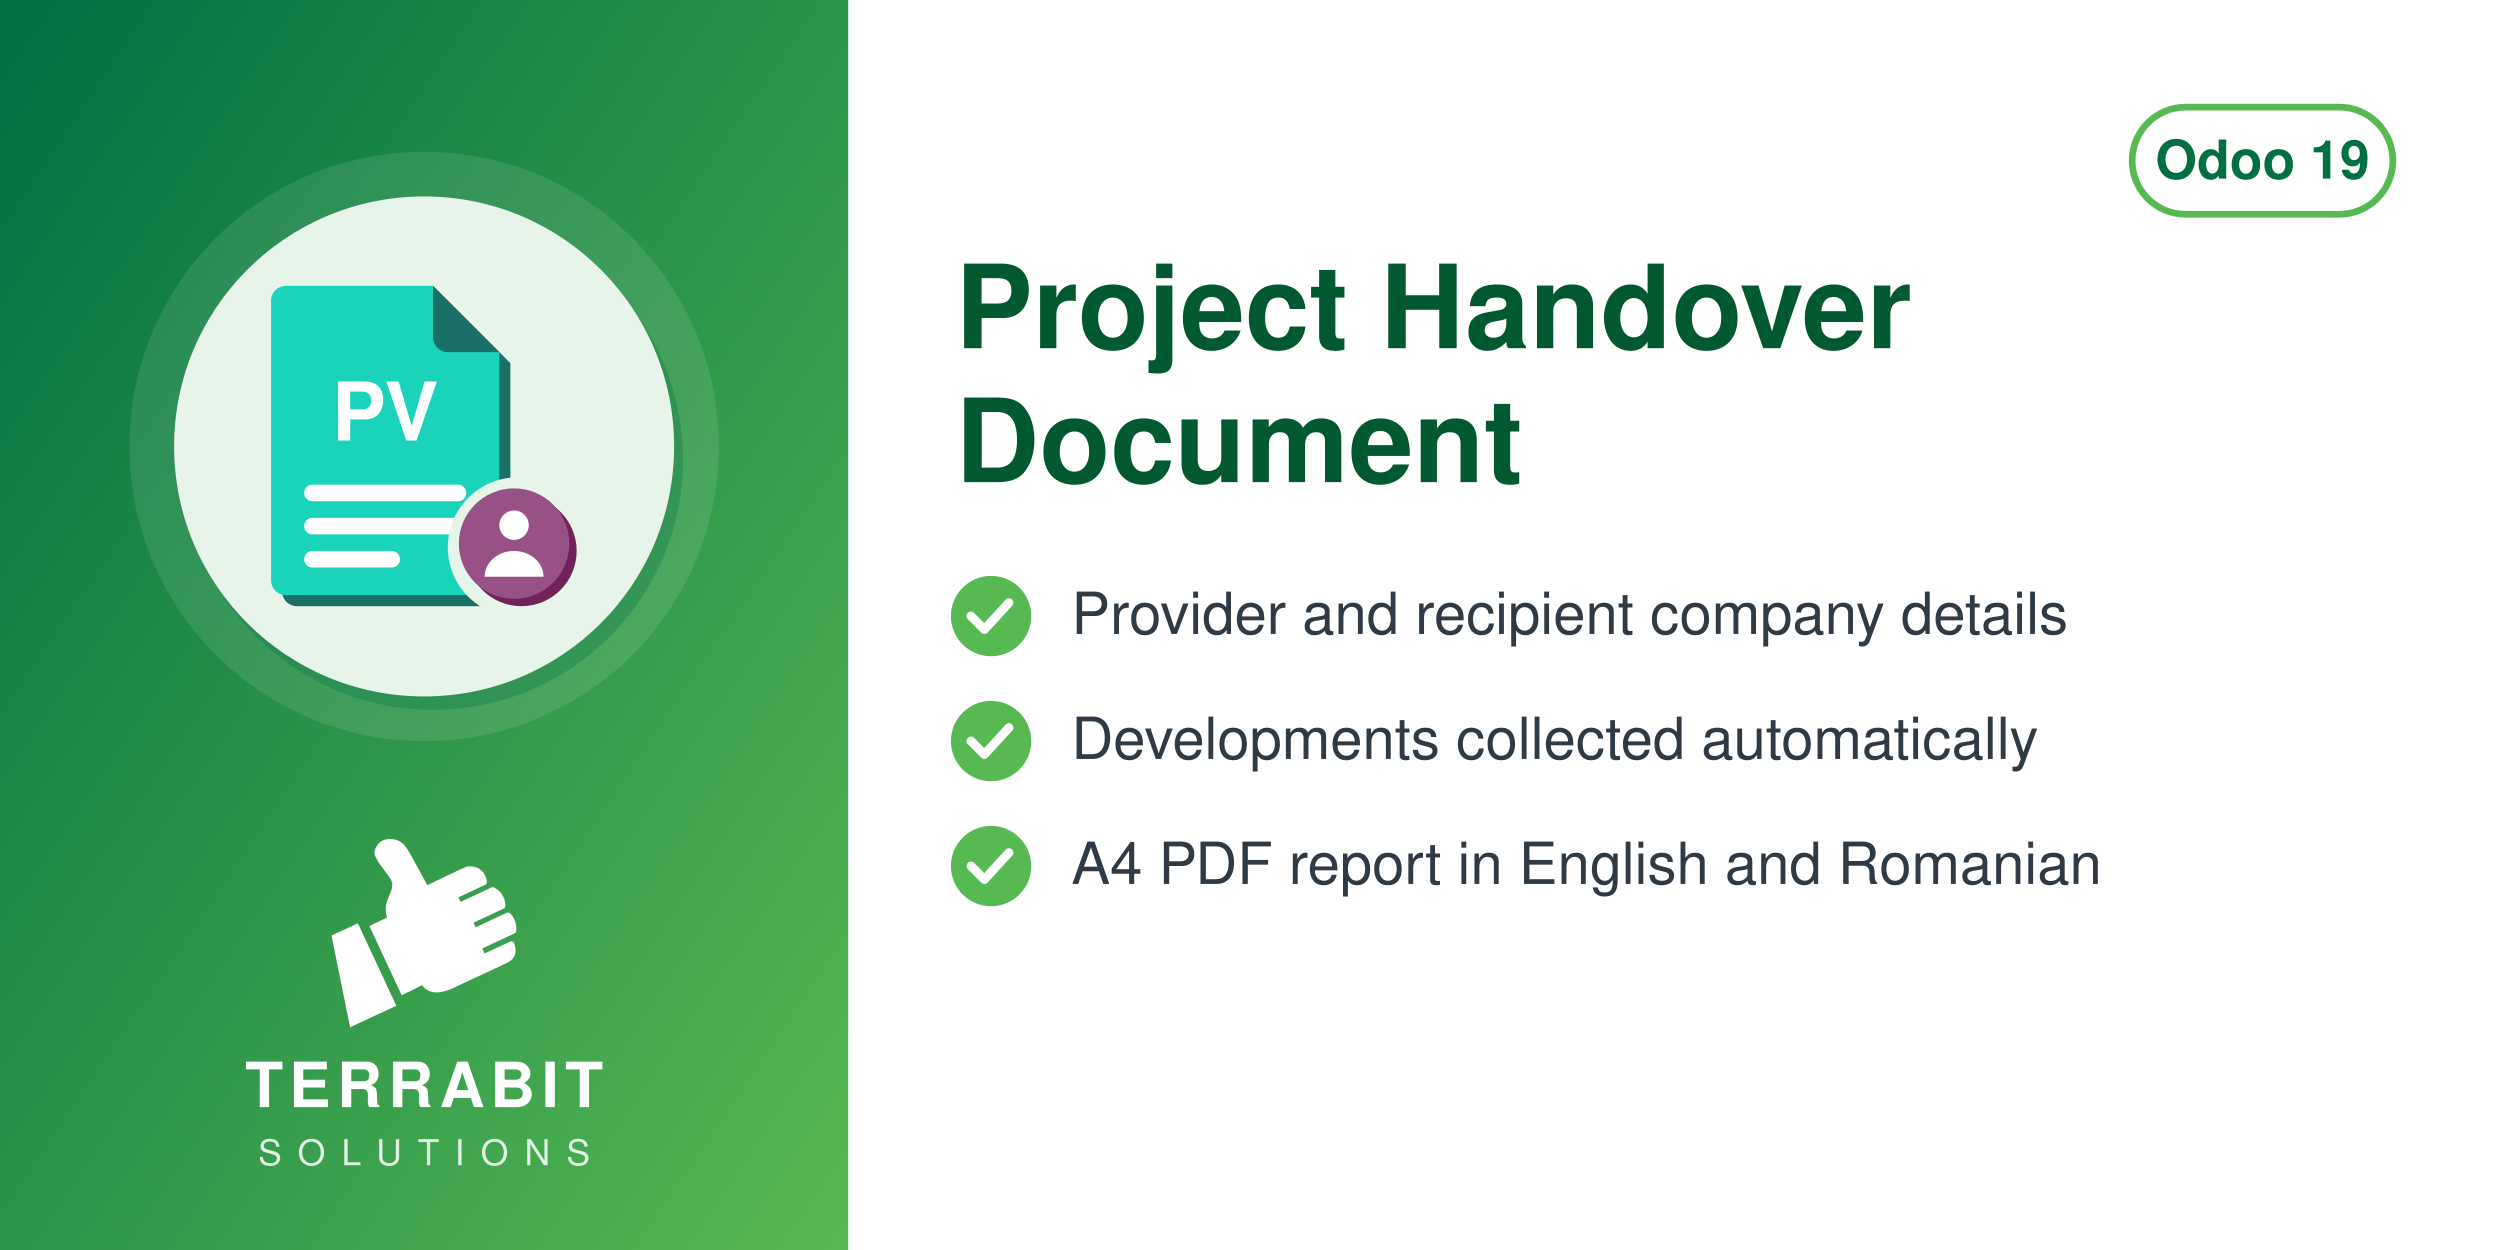
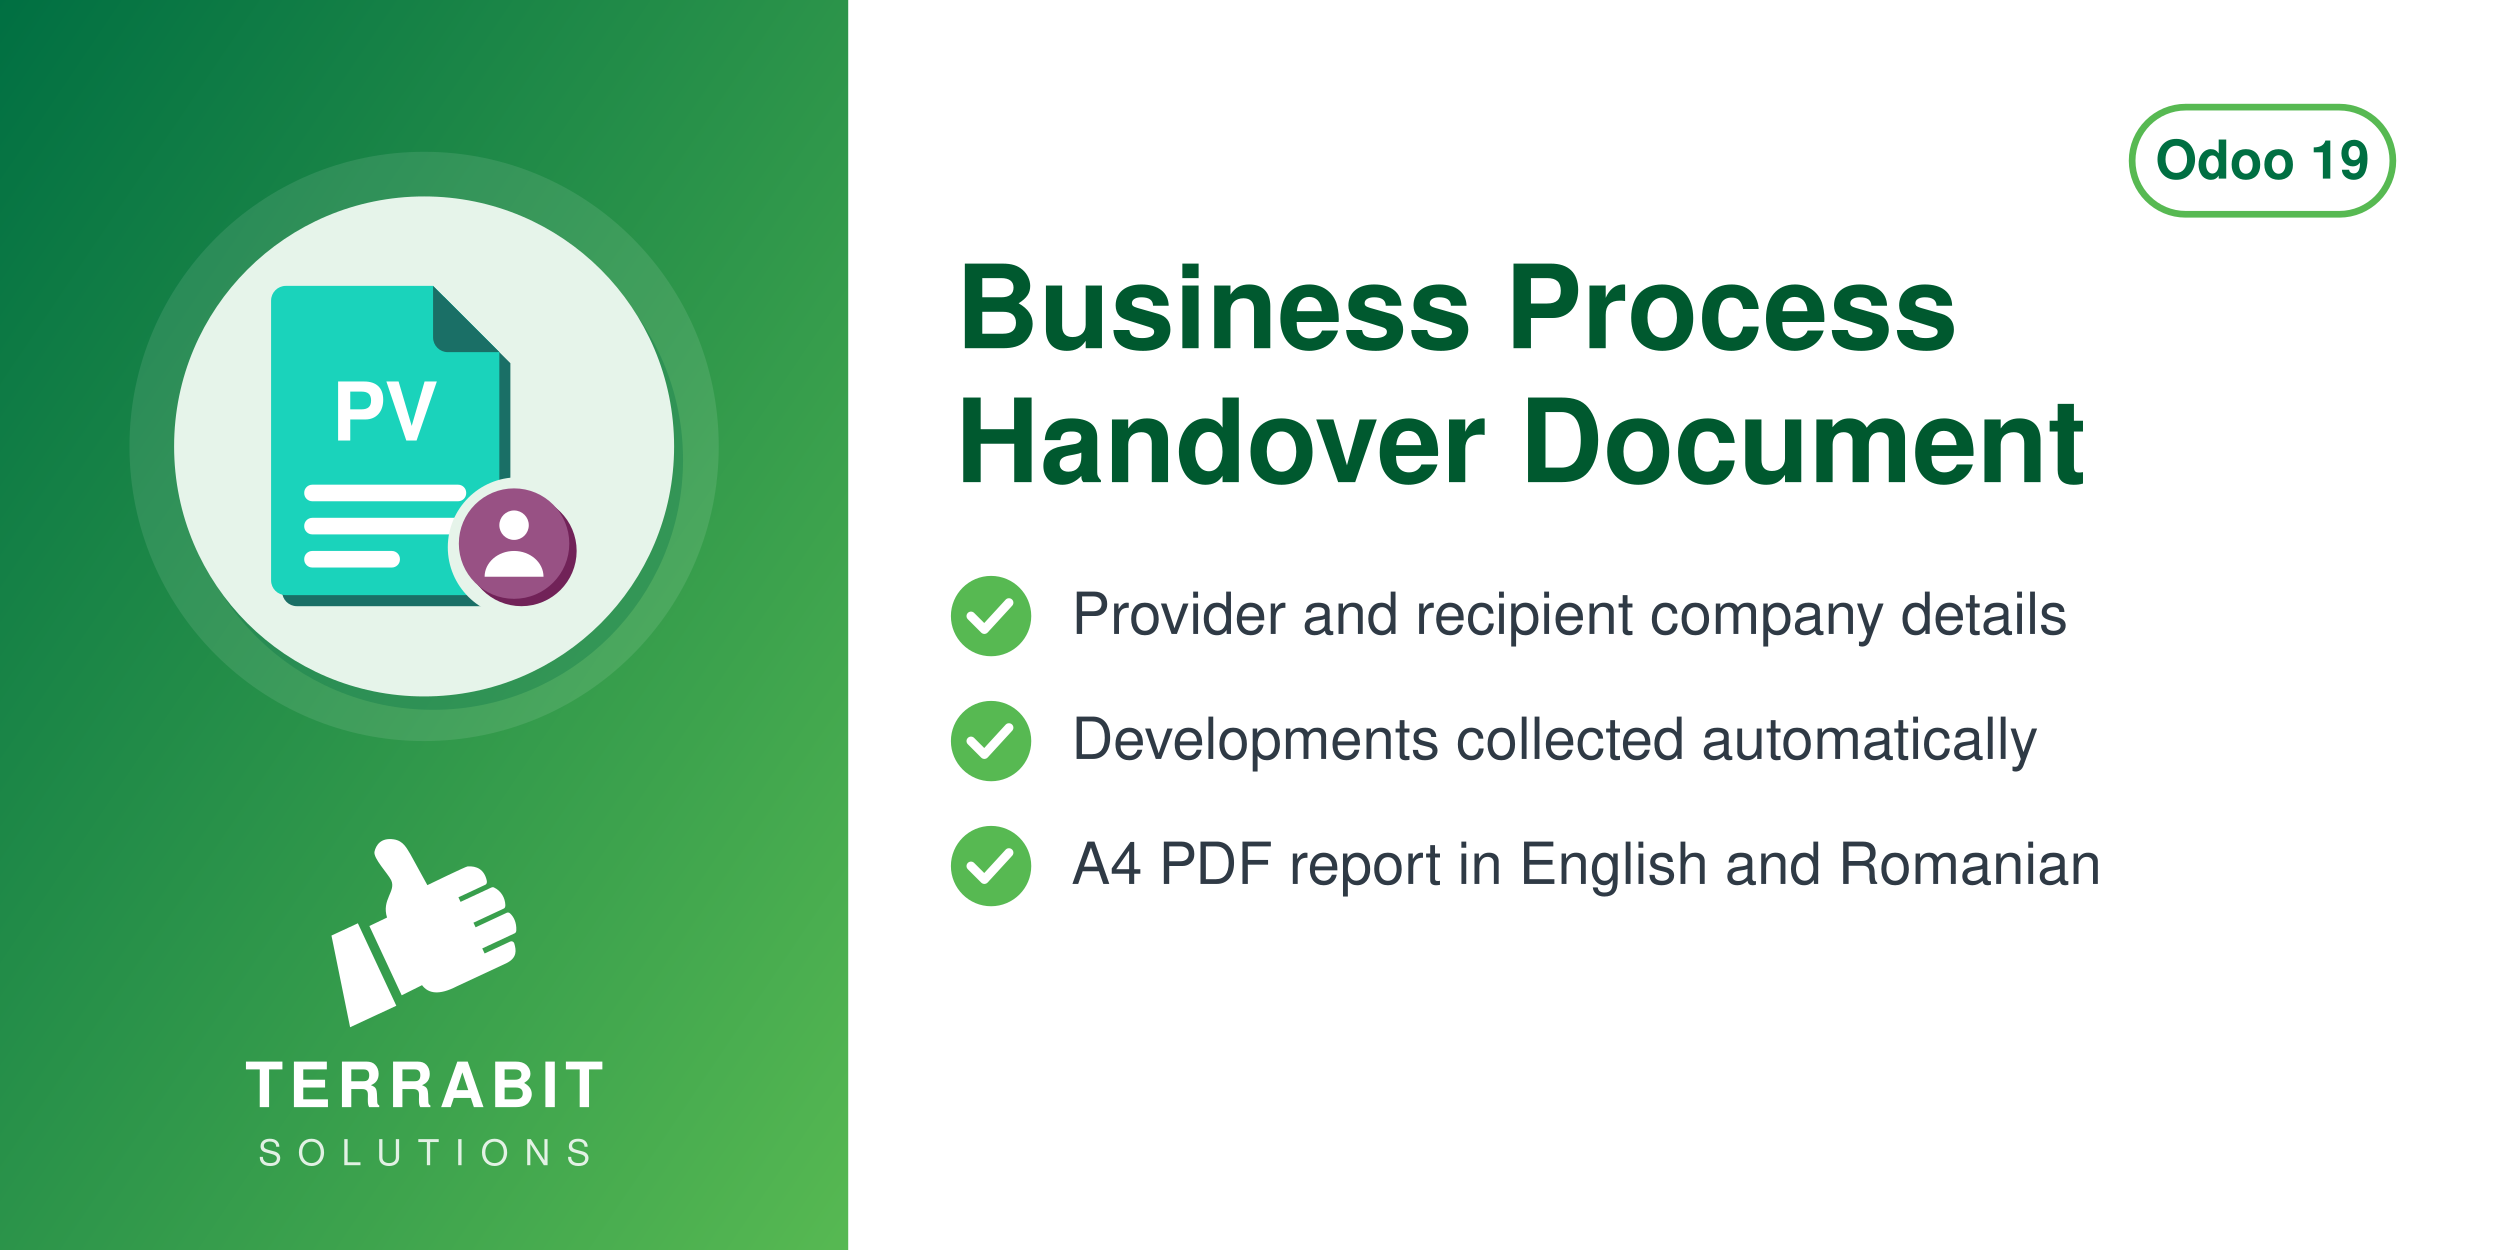
<svg xmlns="http://www.w3.org/2000/svg" width="560" height="280" viewBox="0 0 560 280">
  <defs>
    <linearGradient id="g" x1="0" y1="0" x2="1" y2="1">
      <stop offset="0" stop-color="#006F42" />
      <stop offset="1" stop-color="#57B952" />
    </linearGradient>
  </defs>
  <rect width="560" height="280" fill="#FFFFFF" />
  <rect width="190" height="280" fill="url(#g)" />
  <circle cx="95.0" cy="100" r="66" fill="white" opacity="0.10" />
  <circle cx="97.0" cy="103" r="56" fill="#006F42" opacity="0.30" />
  <circle cx="95.0" cy="100" r="56" fill="#E6F4EA" />
  <svg x="54.0" y="59.0" width="82" height="82" viewBox="0 0 100 100" preserveAspectRatio="xMidYMid meet">
    <g transform="translate(-1.86,0.11) scale(1.0057)">
      <defs>
        <mask id="mi-cut" maskUnits="userSpaceOnUse" x="-20" y="-20" width="140" height="140">
          <rect x="-20" y="-20" width="140" height="140" fill="#fff" />
          <circle cx="77" cy="77" r="19" fill="#000" />
        </mask>
      </defs>
      <g mask="url(#mi-cut)">
        <g transform="translate(3,3)" fill="#1A6F66">
          <path d="M14,6 h40 l18,18 v62 a4,4 0 0 1 -4,4 h-54 a4,4 0 0 1 -4,-4 v-76 a4,4 0 0 1 4,-4z" />
        </g>
        <g fill="#1AD3BB">
          <path d="M14,6 h40 l18,18 v62 a4,4 0 0 1 -4,4 h-54 a4,4 0 0 1 -4,-4 v-76 a4,4 0 0 1 4,-4z" />
        </g>
        <path d="M54,6 v14 a4,4 0 0 0 4,4 h14z" fill="#1A6F66" />
        <text x="41" y="48" font-family="Helvetica, Arial, sans-serif" font-weight="bold" font-size="22" fill="#FFFFFF" text-anchor="middle">PV</text>
        <rect x="19" y="60" width="44" height="4.5" rx="2.2" fill="#FFFFFF" />
        <rect x="19" y="69" width="44" height="4.5" rx="2.2" fill="#FFFFFF" />
        <rect x="19" y="78" width="26" height="4.5" rx="2.2" fill="#FFFFFF" />
      </g>
      <circle cx="78" cy="78" r="15" fill="#712258" />
      <circle cx="76" cy="76" r="15" fill="#985184" />
      <circle cx="76" cy="71" r="4" fill="#FFFFFF" />
      <path d="M68,85 a8,7 0 0 1 16,0z" fill="#FFFFFF" />
    </g>
  </svg>
  <svg x="72.0" y="186" width="46" height="46" viewBox="4045 2535 3400 3400" preserveAspectRatio="xMidYMid meet">
    <path fill="#FFFFFF" d="M4648.32 4073.59l636.59 1365.17 -765.09 355.96 -308.63 -1517.87 437.13 -203.26zm725.61 1192.32l336.75 -167.88c105.65,140.85 282.69,170.72 576.82,18.8l819.92 -382.33c181.4,-90.13 164.26,-214.57 130.07,-328.43 -4.28,-14.25 -13.68,-24.81 -27.34,-30.7 -13.67,-5.89 -27.61,-5.11 -41.09,1.18l-422.32 196.93 -39.04 -83.72 538.07 -250.91c16.64,-7.76 24.7,-27.69 25.58,-46.04 6.48,-134.33 -44.36,-230.89 -105.84,-285.23 -15.2,-13.44 -35.71,-15.59 -54.12,-7l-513.92 239.64 -35.6 -76.34 506.31 -236.1c17.69,-8.25 22.52,-36.93 21.83,-56.45 -4.1,-117.31 -67.62,-232.74 -187.72,-290.66 -13.94,-6.72 -28.64,-6.36 -42.69,0.19l-511.21 238.38 -35.37 -75.86 448.98 -209.36c20.44,-9.53 25.81,-42.28 21.02,-64.32 -41.02,-189.07 -167.92,-247.8 -318.14,-237.87 -29.39,1.94 -589.86,273.16 -665.95,310.54l-281.84 -513.57c-59.06,-93.13 -112.7,-221.7 -276.47,-245.13 -211.24,-30.22 -291.56,94.38 -316.89,203.13 -25.32,108.75 223.84,365.99 276.05,473.69 85.52,184.27 -161.86,318.11 -68.41,617.99l-292.54 139.94 535.09 1147.51z" />
  </svg>
  <text x="95.0" y="248" text-anchor="middle" font-family="Helvetica,Arial,sans-serif" font-size="14" font-weight="800" letter-spacing="1.4" fill="white">TERRABIT</text>
  <text x="95.0" y="261" text-anchor="middle" font-family="Helvetica,Arial,sans-serif" font-size="8" font-weight="500" letter-spacing="3.6" fill="white" opacity="0.85">SOLUTIONS</text>
  <g>
    <rect x="477.6" y="24" width="58.4" height="24" rx="12" fill="none" stroke="#57B952" stroke-width="1.5" />
    <text x="506.8" y="40" text-anchor="middle" font-family="Helvetica,Arial,sans-serif" font-size="12" font-weight="700" fill="#006F42">Odoo 19</text>
  </g>
-   <text x="214" y="78" font-family="Helvetica,Arial,sans-serif" font-size="26" font-weight="700" fill="#00592F">Project Handover</text>
-   <text x="214" y="108" font-family="Helvetica,Arial,sans-serif" font-size="26" font-weight="700" fill="#00592F">Document</text>
+   <text x="214" y="78" font-family="Helvetica,Arial,sans-serif" font-size="26" font-weight="700" fill="#00592F">Business Process</text>
+   <text x="214" y="108" font-family="Helvetica,Arial,sans-serif" font-size="26" font-weight="700" fill="#00592F">Handover Document</text>
  <circle cx="222" cy="138" r="9" fill="#57B952" />
  <path d="M217.5 138 l3 3 l5.5 -6" fill="none" stroke="white" stroke-width="2" stroke-linecap="round" stroke-linejoin="round" />
  <text x="240" y="142" font-family="Helvetica,Arial,sans-serif" font-size="13" fill="#2F3A45">Provider and recipient company details</text>
  <circle cx="222" cy="166" r="9" fill="#57B952" />
  <path d="M217.5 166 l3 3 l5.5 -6" fill="none" stroke="white" stroke-width="2" stroke-linecap="round" stroke-linejoin="round" />
  <text x="240" y="170" font-family="Helvetica,Arial,sans-serif" font-size="13" fill="#2F3A45">Developments collected automatically</text>
  <circle cx="222" cy="194" r="9" fill="#57B952" />
  <path d="M217.5 194 l3 3 l5.5 -6" fill="none" stroke="white" stroke-width="2" stroke-linecap="round" stroke-linejoin="round" />
  <text x="240" y="198" font-family="Helvetica,Arial,sans-serif" font-size="13" fill="#2F3A45">A4 PDF report in English and Romanian</text>
</svg>
